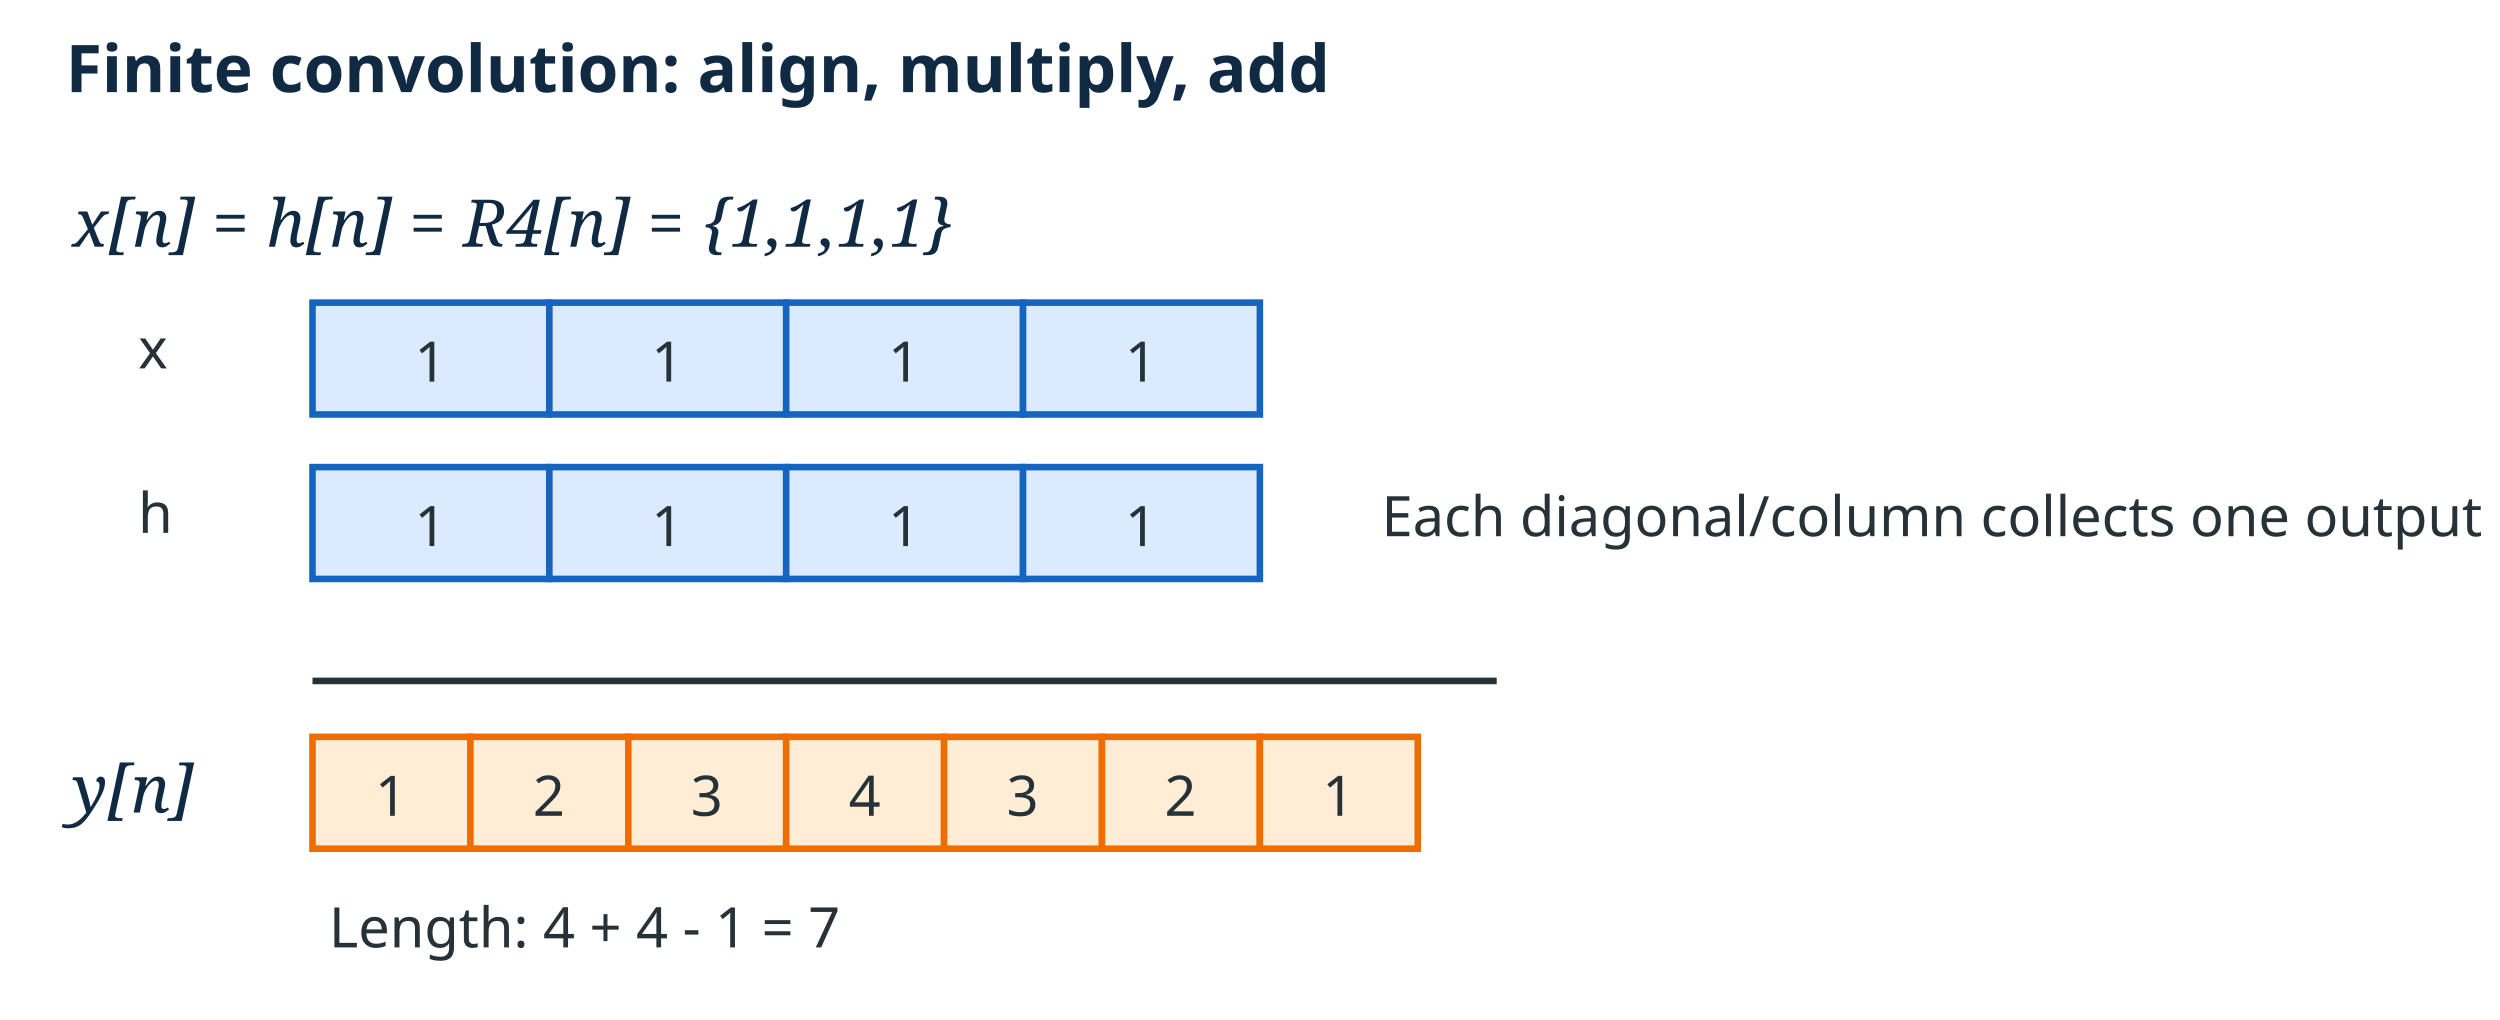
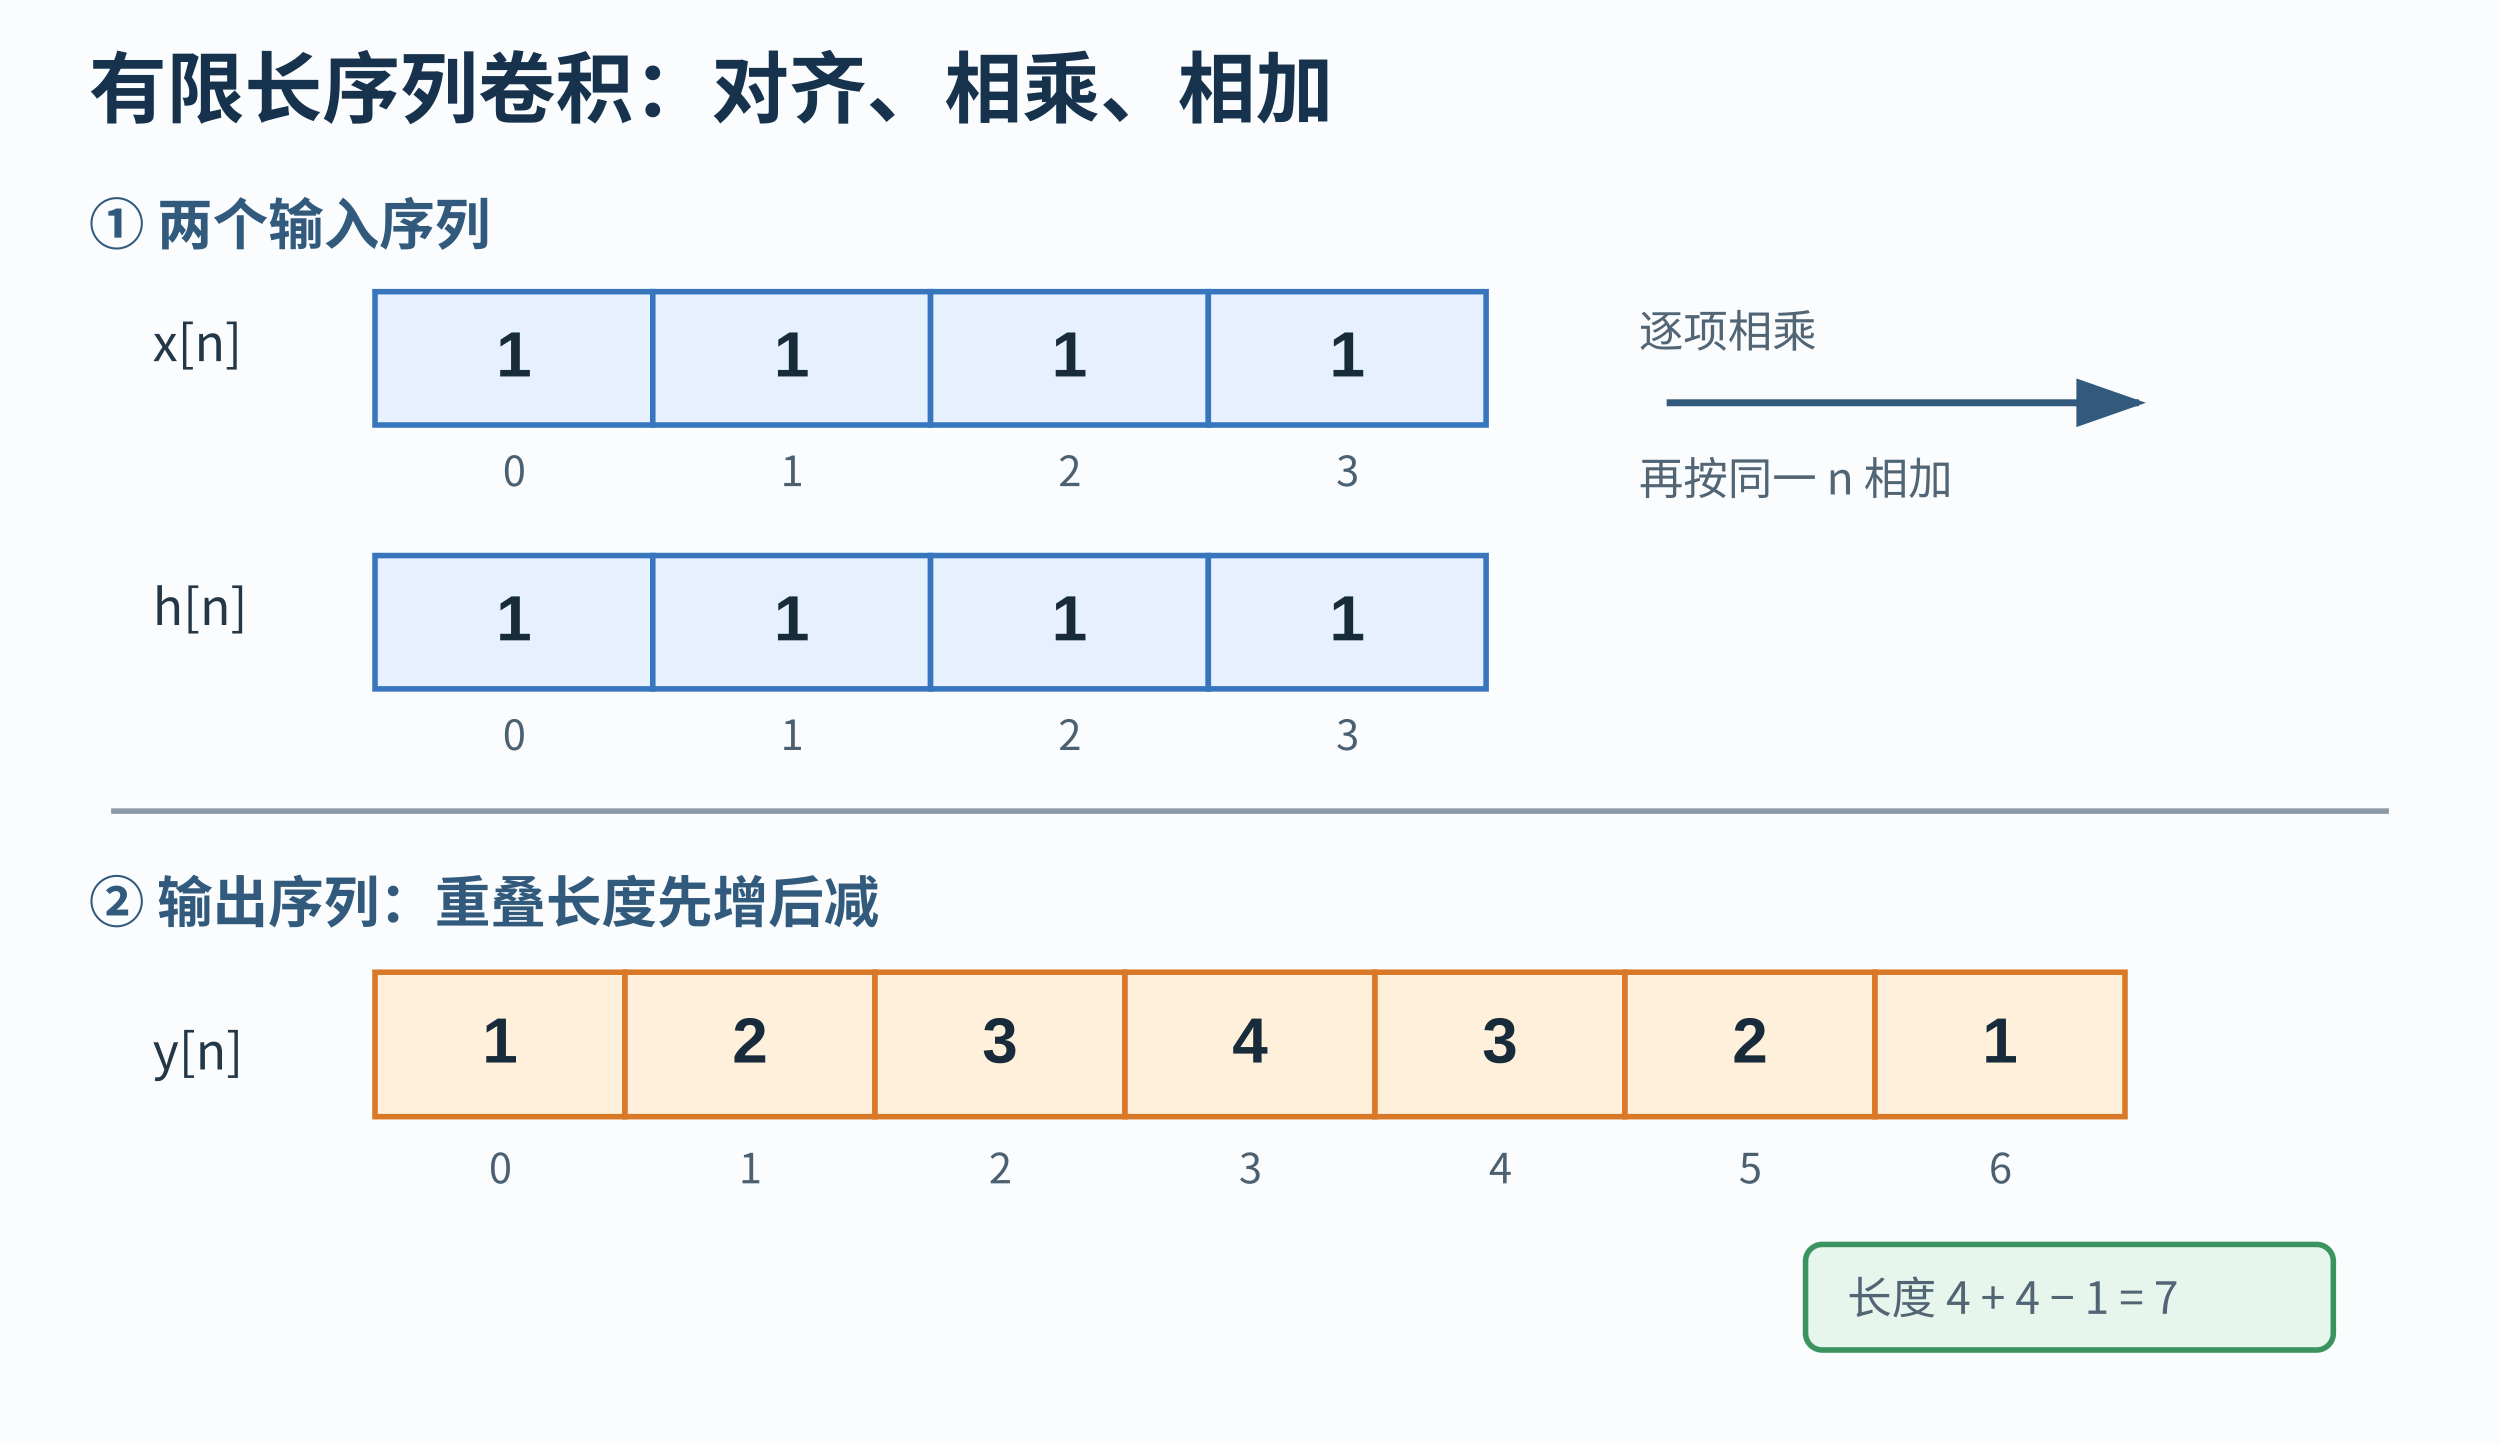
- <svg xmlns="http://www.w3.org/2000/svg" viewBox="0 0 760 310" role="img" aria-label="Finite length convolution of four ones">
+ <svg xmlns="http://www.w3.org/2000/svg" width="900" height="520" viewBox="0 0 900 520" role="img" aria-labelledby="title desc">
  <style>
-     .axis { stroke: #263238; stroke-width: 2; }
-     .bar { fill: #dbeafe; stroke: #1565c0; stroke-width: 2; }
-     .result { fill: #ffedd5; stroke: #ef6c00; stroke-width: 2; }
-     .label { fill: #263238; font: 17px sans-serif; }
-     .math { fill: #102a43; font: italic 20px Georgia, serif; }
-     .title { fill: #102a43; font: 20px sans-serif; font-weight: 700; }
+     .title { fill: #17324d; font: 700 28px "Microsoft YaHei", "Noto Sans CJK SC", sans-serif; }
+     .section { fill: #315a7d; font: 700 20px "Microsoft YaHei", "Noto Sans CJK SC", sans-serif; }
+     .label { fill: #243746; font: 18px "Microsoft YaHei", "Noto Sans CJK SC", sans-serif; }
+     .index { fill: #4b6070; font: 15px "Microsoft YaHei", "Noto Sans CJK SC", sans-serif; }
+     .value { fill: #172b3a; font: 700 23px Arial, sans-serif; text-anchor: middle; dominant-baseline: middle; }
+     .cell { fill: #e6f0ff; stroke: #3776bd; stroke-width: 2; }
+     .cell2 { fill: #fff0dc; stroke: #d97927; stroke-width: 2; }
+     .cell3 { fill: #e7f6ed; stroke: #3b9460; stroke-width: 2; }
+     .line { stroke: #8b9aa7; stroke-width: 2; }
+     .arrow { stroke: #315a7d; stroke-width: 2.5; fill: none; marker-end: url(#arrowhead); }
+     .note { fill: #526575; font: 16px "Microsoft YaHei", "Noto Sans CJK SC", sans-serif; }
  </style>
-   <text class="title" x="20" y="28">Finite convolution: align, multiply, add</text>
-   <text class="math" x="22" y="75">x[n] = h[n] = R4[n] = {1,1,1,1}</text>
-   <text class="label" x="42" y="112">x</text>
-   <rect class="bar" x="95" y="92" width="72" height="34" />
-   <rect class="bar" x="167" y="92" width="72" height="34" />
-   <rect class="bar" x="239" y="92" width="72" height="34" />
-   <rect class="bar" x="311" y="92" width="72" height="34" />
-   <text class="label" x="126" y="116">1</text>
-   <text class="label" x="198" y="116">1</text>
-   <text class="label" x="270" y="116">1</text>
-   <text class="label" x="342" y="116">1</text>
-   <text class="label" x="42" y="162">h</text>
-   <rect class="bar" x="95" y="142" width="72" height="34" />
-   <rect class="bar" x="167" y="142" width="72" height="34" />
-   <rect class="bar" x="239" y="142" width="72" height="34" />
-   <rect class="bar" x="311" y="142" width="72" height="34" />
-   <text class="label" x="126" y="166">1</text>
-   <text class="label" x="198" y="166">1</text>
-   <text class="label" x="270" y="166">1</text>
-   <text class="label" x="342" y="166">1</text>
-   <text class="label" x="420" y="163">Each diagonal/column collects one output index.</text>
-   <line class="axis" x1="95" y1="207" x2="455" y2="207" />
-   <text class="math" x="22" y="247">y[n]</text>
-   <rect class="result" x="95" y="224" width="48" height="34" />
-   <rect class="result" x="143" y="224" width="48" height="34" />
-   <rect class="result" x="191" y="224" width="48" height="34" />
-   <rect class="result" x="239" y="224" width="48" height="34" />
-   <rect class="result" x="287" y="224" width="48" height="34" />
-   <rect class="result" x="335" y="224" width="48" height="34" />
-   <rect class="result" x="383" y="224" width="48" height="34" />
-   <text class="label" x="114" y="248">1</text>
-   <text class="label" x="162" y="248">2</text>
-   <text class="label" x="210" y="248">3</text>
-   <text class="label" x="258" y="248">4</text>
-   <text class="label" x="306" y="248">3</text>
-   <text class="label" x="354" y="248">2</text>
-   <text class="label" x="402" y="248">1</text>
-   <text class="label" x="100" y="288">Length: 4 + 4 - 1 = 7</text>
+   <defs>
+     <marker id="arrowhead" markerWidth="10" markerHeight="7" refX="9" refY="3.5" orient="auto">
+       <polygon points="0 0, 10 3.5, 0 7" fill="#315a7d" />
+     </marker>
+   </defs>
+   <rect x="0" y="0" width="900" height="520" fill="#fbfcfe" />
+   <text class="title" x="32" y="42">有限长序列卷积：对齐、相乘、相加</text>
+   <text class="section" x="32" y="88">① 两个输入序列</text>
+   <text class="label" x="55" y="130">x[n]</text>
+   <g transform="translate(135,105)">
+     <rect class="cell" x="0" y="0" width="100" height="48" />
+     <rect class="cell" x="100" y="0" width="100" height="48" />
+     <rect class="cell" x="200" y="0" width="100" height="48" />
+     <rect class="cell" x="300" y="0" width="100" height="48" />
+     <text class="value" x="50" y="24">1</text>
+     <text class="value" x="150" y="24">1</text>
+     <text class="value" x="250" y="24">1</text>
+     <text class="value" x="350" y="24">1</text>
+     <text class="index" x="46" y="70">0</text>
+     <text class="index" x="146" y="70">1</text>
+     <text class="index" x="246" y="70">2</text>
+     <text class="index" x="346" y="70">3</text>
+   </g>
+   <text class="label" x="55" y="225">h[n]</text>
+   <g transform="translate(135,200)">
+     <rect class="cell" x="0" y="0" width="100" height="48" />
+     <rect class="cell" x="100" y="0" width="100" height="48" />
+     <rect class="cell" x="200" y="0" width="100" height="48" />
+     <rect class="cell" x="300" y="0" width="100" height="48" />
+     <text class="value" x="50" y="24">1</text>
+     <text class="value" x="150" y="24">1</text>
+     <text class="value" x="250" y="24">1</text>
+     <text class="value" x="350" y="24">1</text>
+     <text class="index" x="46" y="70">0</text>
+     <text class="index" x="146" y="70">1</text>
+     <text class="index" x="246" y="70">2</text>
+     <text class="index" x="346" y="70">3</text>
+   </g>
+   <path class="arrow" d="M 600 145 L 770 145" />
+   <text class="note" x="590" y="125">逐项相乘</text>
+   <text class="note" x="590" y="178">再按同一 n 相加</text>
+   <line class="line" x1="40" y1="292" x2="860" y2="292" />
+   <text class="section" x="32" y="332">② 输出序列：重叠长度先增后减</text>
+   <text class="label" x="55" y="385">y[n]</text>
+   <g transform="translate(135,350)">
+     <rect class="cell2" x="0" y="0" width="90" height="52" />
+     <rect class="cell2" x="90" y="0" width="90" height="52" />
+     <rect class="cell2" x="180" y="0" width="90" height="52" />
+     <rect class="cell2" x="270" y="0" width="90" height="52" />
+     <rect class="cell2" x="360" y="0" width="90" height="52" />
+     <rect class="cell2" x="450" y="0" width="90" height="52" />
+     <rect class="cell2" x="540" y="0" width="90" height="52" />
+     <text class="value" x="45" y="26">1</text>
+     <text class="value" x="135" y="26">2</text>
+     <text class="value" x="225" y="26">3</text>
+     <text class="value" x="315" y="26">4</text>
+     <text class="value" x="405" y="26">3</text>
+     <text class="value" x="495" y="26">2</text>
+     <text class="value" x="585" y="26">1</text>
+     <text class="index" x="41" y="76">0</text>
+     <text class="index" x="131" y="76">1</text>
+     <text class="index" x="221" y="76">2</text>
+     <text class="index" x="311" y="76">3</text>
+     <text class="index" x="401" y="76">4</text>
+     <text class="index" x="491" y="76">5</text>
+     <text class="index" x="581" y="76">6</text>
+   </g>
+   <rect class="cell3" x="650" y="448" width="190" height="38" rx="6" />
+   <text class="note" x="665" y="473">长度 4 + 4 − 1 = 7</text>
</svg>
